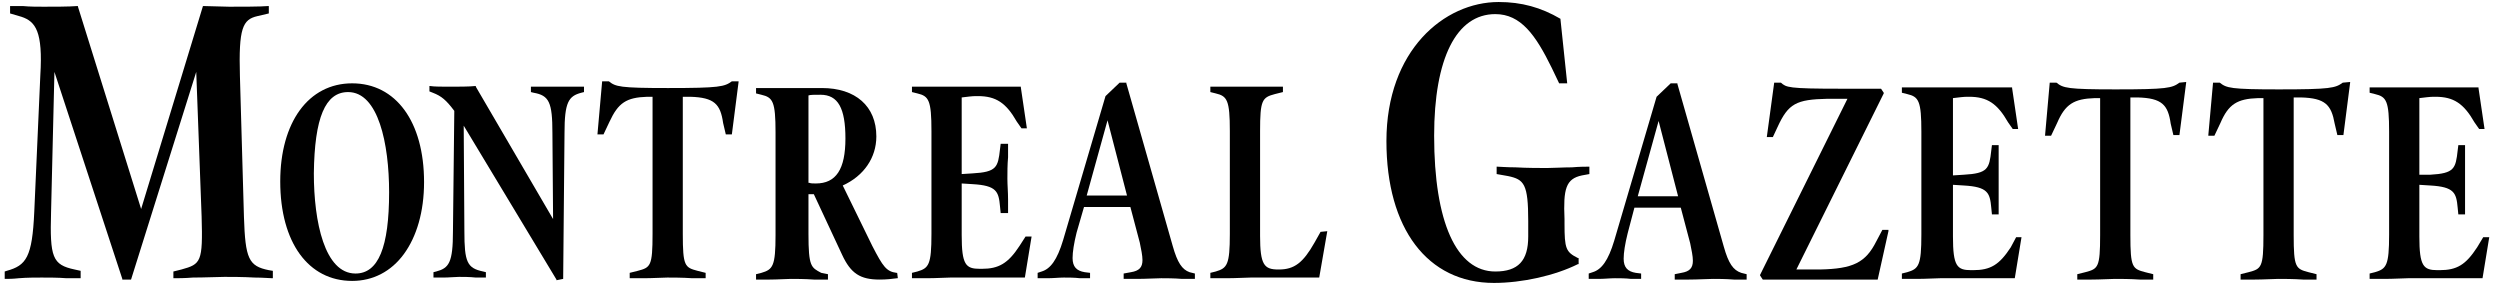
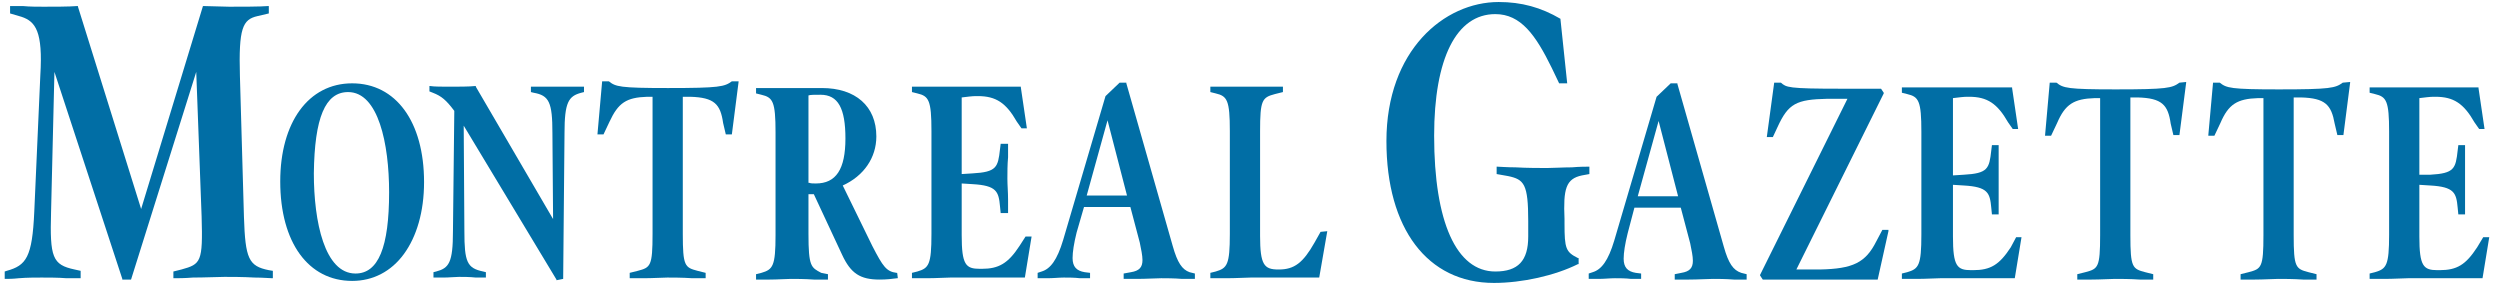
<svg xmlns="http://www.w3.org/2000/svg" version="1.1" role="img" viewBox="40 40 372 43">
-   <path d="m319.2 75.9c-1.6 3.2-3.5 4.1-8.4 4.2h-3.5l13-26.2v-0.1l-0.4-0.6h-6c-7.9 0-8.1-0.2-8.9-0.9h-1l-1.1 8.1h0.9l0.7-1.5c1.6-3.5 2.8-4.1 7.4-4.2h3l-13 26.2v0.1l0.4 0.6h17.1l1.6-7.2v-0.2h-0.9l-0.9 1.7z" />
-   <path d="m296.5 76.7-6.9-24.2v-0.1h-1l-2.1 2-6.3 21.4c-0.9 3-1.9 4.3-3.2 4.7l-0.6 0.2v0.8h0.1 1.4c0.8 0 1.7-0.1 2.4-0.1 0.6 0 1.6 0 2.4 0.1h1.4 0.1v-0.8l-0.8-0.1c-1.2-0.2-1.8-0.8-1.8-2.1 0-0.9 0.2-2.2 0.6-3.8l1-3.8h6.9l1.4 5.3c0.2 1 0.4 1.9 0.4 2.6 0 1.1-0.5 1.6-1.7 1.8l-1 0.2v0.8h0.1 2c1.3 0 2.9-0.1 3.6-0.1 0.6 0 1.9 0 3.1 0.1h1.8 0.1v-0.8l-0.8-0.2c-1.2-0.4-1.9-1.4-2.6-3.9zm-6.8-7.5h-6l3.1-11.2 2.9 11.2z" />
-   <path d="m408.6 76.8c-1.7 2.6-3 3.4-5.6 3.4h-0.3c-2.1 0-2.7-0.6-2.7-5v-7.7l1.6 0.1c3.6 0.2 3.9 1.1 4.1 3.3l0.1 1h1v-0.1-1.9-3.1-3.2-1.9-0.1h-1l-0.1 0.8c-0.3 2.7-0.5 3.4-4.1 3.6h-1.6v-11.4c0.8-0.1 1.6-0.2 2.1-0.2h0.3c2.7 0 4.2 1 5.8 3.8l0.7 1h0.8l-0.9-6.1v-0.1h-2.7-2.6-5-3.6-2.2-0.1v0.8l0.8 0.2c1.7 0.4 2.1 1 2.1 5.6v15.3c0 4.6-0.4 5.1-2.1 5.6l-0.8 0.2v0.8h0.1 2.1c1.4 0 2.9-0.1 3.5-0.1h3.1 4.6 3.4l1-6.1h-0.9l-0.9 1.5z" />
-   <path d="m275.4 66.1 1.1-0.2v-1.1h-0.1c-0.4 0-1.4 0-2.5 0.1-1.3 0-2.8 0.1-3.7 0.1-1 0-3 0-4.7-0.1-1.3 0-2.4-0.1-2.7-0.1h-0.1v1.1l1.7 0.3c2.4 0.5 3 1.2 3 6.7v2.3c0 3.6-1.5 5.2-4.9 5.2-5.8 0-9.1-7.4-9.1-20.2 0-11.5 3.3-18.1 9.1-18.1 3.8 0 6 3.1 8.4 8l1.1 2.3h1.2l-1-9.5v-0.1c-2.9-1.7-5.8-2.5-9.2-2.5-8.1 0-16.7 7.2-16.7 20.7 0 13 6.1 21.1 16 21.1 4.2 0 9.1-1.1 12.5-2.8h0.1v-0.9h-0.1c-1.8-0.9-2-1.4-2-5.1v-0.7c-0.2-4.5 0.2-6 2.6-6.5z" />
-   <path d="m388.6 52.3c-1.1 0.8-1.8 1-9.5 1-7.2 0-7.8-0.2-8.8-1h-1l-0.7 7.8v0.1h0.9l0.9-1.9c1.2-2.8 2.5-3.6 5.6-3.7h0.8v20.4c0 4.8-0.3 5-2.2 5.5l-1.2 0.3v0.8h0.1 2c1.3 0 2.9-0.1 3.5-0.1 0.7 0 2.3 0 3.7 0.1h1.9 0.1v-0.8l-1.2-0.3c-1.9-0.5-2.2-0.7-2.2-5.5v-20.5h1.1c3.6 0.1 4.5 1.1 5 3.9l0.4 1.7h0.9l1-7.8v-0.1l-1.1 0.1z" />
-   <path d="m339.2 76.8c-1.7 2.6-3 3.4-5.6 3.4h-0.3c-2.1 0-2.7-0.6-2.7-5v-7.7l1.6 0.1c3.6 0.2 3.9 1.1 4.1 3.3l0.1 1h1v-0.1-1.9-3.1-3.2-1.9-0.1h-1l-0.1 0.8c-0.3 2.7-0.5 3.4-4.1 3.6l-1.6 0.1v-11.5c0.8-0.1 1.6-0.2 2.1-0.2h0.3c2.7 0 4.2 1 5.8 3.8l0.7 1h0.8l-0.9-6.1v-0.1h-2.7-2.6-5-3.6-2.2-0.3v0.8l0.8 0.2c1.7 0.4 2.1 1 2.1 5.6v15.3c0 4.6-0.4 5.1-2.1 5.6l-0.8 0.2v0.8h0.1 2.1c1.4 0 2.9-0.1 3.5-0.1h3.1 4.6 3.4l1-6.1h-0.8l-0.8 1.5z" />
-   <path d="m364.3 52.3c-1.1 0.8-1.8 1-9.5 1-7.2 0-7.8-0.2-8.8-1h-1l-0.7 7.9h0.9l0.9-1.9c1.2-2.8 2.5-3.6 5.6-3.7h0.8v20.4c0 4.8-0.3 5-2.2 5.5l-1.2 0.3v0.8h0.1 2c1.3 0 2.9-0.1 3.5-0.1 0.7 0 2.3 0 3.7 0.1h1.9 0.1v-0.8l-1.2-0.3c-1.9-0.5-2.2-0.7-2.2-5.5v-20.5h1.1c3.6 0.1 4.5 1.1 4.9 3.9l0.4 1.7h0.9l1-7.8v-0.1l-1 0.1z" />
-   <path d="m214.5 76.6-6.9-24.2v-0.1h-1l-2.1 2-6.3 21.4c-0.9 3-1.9 4.3-3.2 4.7l-0.6 0.2v0.8h0.1 1.4c0.8 0 1.7-0.1 2.4-0.1 0.6 0 1.6 0 2.4 0.1h1.4 0.1v-0.8l-0.8-0.1c-1.2-0.2-1.8-0.8-1.8-2.1 0-0.9 0.2-2.2 0.6-3.8l1.1-3.8h6.9l1.4 5.3c0.2 1 0.4 1.9 0.4 2.6 0 1.1-0.5 1.6-1.7 1.8l-1.1 0.2v0.8h0.1 1.9c1.3 0 2.9-0.1 3.6-0.1 0.6 0 1.9 0 3.1 0.1h1.8 0.1v-0.8l-0.8-0.2c-1.1-0.4-1.8-1.4-2.5-3.9zm-6.8-7.5h-6l3.1-11.2 2.9 11.2z" />
-   <path d="m92.4 81.8c3.1 0 5.8-1.4 7.7-4s3-6.3 3-10.7c0-9-4.2-14.7-10.7-14.7s-10.7 5.8-10.7 14.6c0 9.1 4.2 14.8 10.7 14.8zm-0.6-28.1c4.5 0 6.1 7.7 6.1 14.9 0 8.2-1.6 12.1-5 12.1-4.6 0-6.2-7.7-6.2-14.9 0.1-8.3 1.7-12.1 5.1-12.1z" />
-   <path d="m144.9 81.4h0.1v-0.8l-1.2-0.3c-1.9-0.5-2.2-0.7-2.2-5.5v-20.4h1.1c3.6 0.1 4.5 1.1 4.9 3.9l0.4 1.7h0.9l1-7.8v-0.1h-1c-1.1 0.8-1.8 1-9.5 1-7.2 0-7.8-0.2-8.8-1h-1l-0.7 7.9h0.9l0.9-1.9c1.3-2.8 2.5-3.6 5.6-3.7h0.8v20.4c0 4.8-0.3 5-2.2 5.5l-1.2 0.3v0.8h0.1 2c1.3 0 2.9-0.1 3.5-0.1 0.7 0 2.3 0 3.7 0.1h1.9z" />
-   <path d="m236.5 74.5-0.9 1.6c-1.7 3-3 4-5.3 4h-0.1c-2.1 0-2.7-0.7-2.7-5v-15.6c0-4.6 0.3-5 2.2-5.5l1.2-0.3v-0.8h-0.1-2.1-3.7-3-1.8-0.1v0.8l0.8 0.2c1.7 0.4 2.1 1 2.1 5.6v15.3c0 4.6-0.4 5.1-2.1 5.6l-0.8 0.2v0.8h0.1 2.3c1.4 0 3-0.1 3.6-0.1h2.7 4.1 3.4l1.2-6.9-1 0.1z" />
-   <path d="m177.9 81.4c1.4 0 2.9-0.1 3.5-0.1h3.1 4.6 3.4l1-6.1h-0.9l-0.9 1.4c-1.7 2.6-3.1 3.4-5.6 3.4h-0.3c-2.1 0-2.7-0.6-2.7-5v-7.7l1.6 0.1c3.6 0.2 3.9 1.1 4.1 3.3l0.1 1h1.1v-0.1-1.9c0-1.1-0.1-2.2-0.1-3.1s0-2.1 0.1-3.2v-1.9-0.1h-1.1l-0.1 0.8c-0.3 2.7-0.5 3.4-4.1 3.6l-1.6 0.1v-11.4c0.8-0.1 1.6-0.2 2.1-0.2h0.3c2.7 0 4.2 1 5.8 3.8l0.7 1h0.8l-0.9-6.1v-0.1h-2.7-2.6-5-3.6-2.2-0.1v0.8l0.8 0.2c1.7 0.4 2.1 1 2.1 5.6v15.3c0 4.6-0.4 5.1-2.1 5.6l-0.8 0.2v0.8h0.1 2.1z" />
-   <path d="m107.6 56.5-0.2 17.9c0 4.7-0.6 5.5-2.5 6l-0.4 0.1v0.8h0.1 1.4c0.8 0 1.7-0.1 2.3-0.1s1.6 0 2.5 0.1h1.4 0.1v-0.8l-0.4-0.1c-2.4-0.5-2.8-1.4-2.8-6l-0.1-15.7 13.8 22.9v0.1l1-0.2 0.2-21.7c0-4.6 0.6-5.5 2.5-6l0.4-0.1v-0.8h-0.1-1.4-2.2-2.6-1.5-0.1v0.8l0.4 0.1c2.3 0.4 2.8 1.4 2.8 6l0.1 12.8-11.5-19.7v-0.1h-0.1c-0.8 0.1-2.7 0.1-3.7 0.1-1.2 0-2.4 0-3-0.1h-0.1v0.8l0.5 0.2c1.3 0.5 2 1.1 3.2 2.7z" />
-   <path d="m46.2 81.3c1 0 2.5 0 3.7 0.1h2 0.1v-1.1l-0.9-0.2c-3.3-0.7-3.7-1.8-3.5-8.6l0.5-20.8 10.1 30.8v0.1h1.3l9.7-30.9 0.8 21.5c0.2 6.8-0.1 7.1-3 7.9l-1.2 0.3v1h0.2c0.4 0 1.5 0 2.7-0.1 1.8 0 3.8-0.1 4.7-0.1s2.8 0 4.5 0.1c1.2 0 2.2 0.1 2.6 0.1h0.1v-1.1l-0.6-0.1c-3-0.6-3.5-1.7-3.7-7.9l-0.6-21c-0.2-7.1 0.4-8.4 2.6-8.9l1.7-0.4v-1.1h-0.1c-1.1 0.1-4.1 0.1-5.8 0.1-0.8 0-3-0.1-3.8-0.1h-0.1l-9.2 30.2-9.4-30.1v-0.1h-0.1c-1.2 0.1-3.6 0.1-5 0.1-0.9 0-2.1 0-3.1-0.1h-1.8-0.1v1.1l1.7 0.5c2.1 0.7 3.2 2.2 2.8 8.7l-0.9 20.3c-0.3 6.8-1.2 8-4.1 8.8l-0.3 0.1v1.1h0.1c0.4 0 1.1 0 2-0.1 1.2-0.1 2.5-0.1 3.4-0.1z" />
-   <path d="m160.3 74.8v-5.9h0.3 0.5l4.2 9c1.3 2.8 2.7 3.7 5.6 3.7 1 0 1.9-0.1 2.6-0.2h0.1l-0.1-0.8h-0.1c-1.5-0.2-2-0.9-3.6-4l-4.4-9c3.1-1.4 5-4.1 5-7.3 0-4.5-3.1-7.2-8.1-7.2h-2.5-2.2-3.1-1.9-0.1v0.8l0.8 0.2c1.7 0.4 2.1 1 2.1 5.6v15.3c0 4.6-0.4 5.1-2.1 5.6l-0.8 0.2v0.8h0.1 1.9c1.2 0 2.5-0.1 3.2-0.1 0.6 0 2.1 0 3.4 0.1h2 0.1v-0.8l-1-0.2c-1.5-0.8-1.9-0.9-1.9-5.8zm1.8-20.7c2.6 0 3.7 2 3.7 6.5 0 4.6-1.4 6.7-4.4 6.7-0.5 0-0.7 0-1-0.1h-0.1v-13c0.3-0.1 0.8-0.1 1.8-0.1z" />
+   <path fill="#016ea5" d="m319.2 75.9c-1.6 3.2-3.5 4.1-8.4 4.2h-3.5l13-26.2v-0.1l-0.4-0.6h-6c-7.9 0-8.1-0.2-8.9-0.9h-1l-1.1 8.1h0.9l0.7-1.5c1.6-3.5 2.8-4.1 7.4-4.2h3l-13 26.2v0.1l0.4 0.6h17.1l1.6-7.2v-0.2h-0.9l-0.9 1.7z" />
+   <path fill="#016ea5" d="m296.5 76.7-6.9-24.2v-0.1h-1l-2.1 2-6.3 21.4c-0.9 3-1.9 4.3-3.2 4.7l-0.6 0.2v0.8h0.1 1.4c0.8 0 1.7-0.1 2.4-0.1 0.6 0 1.6 0 2.4 0.1h1.4 0.1v-0.8l-0.8-0.1c-1.2-0.2-1.8-0.8-1.8-2.1 0-0.9 0.2-2.2 0.6-3.8l1-3.8h6.9l1.4 5.3c0.2 1 0.4 1.9 0.4 2.6 0 1.1-0.5 1.6-1.7 1.8l-1 0.2v0.8h0.1 2c1.3 0 2.9-0.1 3.6-0.1 0.6 0 1.9 0 3.1 0.1h1.8 0.1v-0.8l-0.8-0.2c-1.2-0.4-1.9-1.4-2.6-3.9zm-6.8-7.5h-6l3.1-11.2 2.9 11.2z" />
+   <path fill="#016ea5" d="m408.6 76.8c-1.7 2.6-3 3.4-5.6 3.4h-0.3c-2.1 0-2.7-0.6-2.7-5v-7.7l1.6 0.1c3.6 0.2 3.9 1.1 4.1 3.3l0.1 1h1v-0.1-1.9-3.1-3.2-1.9-0.1h-1l-0.1 0.8c-0.3 2.7-0.5 3.4-4.1 3.6h-1.6v-11.4c0.8-0.1 1.6-0.2 2.1-0.2h0.3c2.7 0 4.2 1 5.8 3.8l0.7 1h0.8l-0.9-6.1v-0.1h-2.7-2.6-5-3.6-2.2-0.1v0.8l0.8 0.2c1.7 0.4 2.1 1 2.1 5.6v15.3c0 4.6-0.4 5.1-2.1 5.6l-0.8 0.2v0.8h0.1 2.1c1.4 0 2.9-0.1 3.5-0.1h3.1 4.6 3.4l1-6.1h-0.9l-0.9 1.5z" />
+   <path fill="#016ea5" d="m275.4 66.1 1.1-0.2v-1.1h-0.1c-0.4 0-1.4 0-2.5 0.1-1.3 0-2.8 0.1-3.7 0.1-1 0-3 0-4.7-0.1-1.3 0-2.4-0.1-2.7-0.1h-0.1v1.1l1.7 0.3c2.4 0.5 3 1.2 3 6.7v2.3c0 3.6-1.5 5.2-4.9 5.2-5.8 0-9.1-7.4-9.1-20.2 0-11.5 3.3-18.1 9.1-18.1 3.8 0 6 3.1 8.4 8l1.1 2.3h1.2l-1-9.5v-0.1c-2.9-1.7-5.8-2.5-9.2-2.5-8.1 0-16.7 7.2-16.7 20.7 0 13 6.1 21.1 16 21.1 4.2 0 9.1-1.1 12.5-2.8h0.1v-0.9h-0.1c-1.8-0.9-2-1.4-2-5.1v-0.7c-0.2-4.5 0.2-6 2.6-6.5z" />
+   <path fill="#016ea5" d="m388.6 52.3c-1.1 0.8-1.8 1-9.5 1-7.2 0-7.8-0.2-8.8-1h-1l-0.7 7.8v0.1h0.9l0.9-1.9c1.2-2.8 2.5-3.6 5.6-3.7h0.8v20.4c0 4.8-0.3 5-2.2 5.5l-1.2 0.3v0.8h0.1 2c1.3 0 2.9-0.1 3.5-0.1 0.7 0 2.3 0 3.7 0.1h1.9 0.1v-0.8l-1.2-0.3c-1.9-0.5-2.2-0.7-2.2-5.5v-20.5h1.1c3.6 0.1 4.5 1.1 5 3.9l0.4 1.7h0.9l1-7.8v-0.1l-1.1 0.1z" />
+   <path fill="#016ea5" d="m339.2 76.8c-1.7 2.6-3 3.4-5.6 3.4h-0.3c-2.1 0-2.7-0.6-2.7-5v-7.7l1.6 0.1c3.6 0.2 3.9 1.1 4.1 3.3l0.1 1h1v-0.1-1.9-3.1-3.2-1.9-0.1h-1l-0.1 0.8c-0.3 2.7-0.5 3.4-4.1 3.6l-1.6 0.1v-11.5c0.8-0.1 1.6-0.2 2.1-0.2h0.3c2.7 0 4.2 1 5.8 3.8l0.7 1h0.8l-0.9-6.1v-0.1h-2.7-2.6-5-3.6-2.2-0.3v0.8l0.8 0.2c1.7 0.4 2.1 1 2.1 5.6v15.3c0 4.6-0.4 5.1-2.1 5.6l-0.8 0.2v0.8h0.1 2.1c1.4 0 2.9-0.1 3.5-0.1h3.1 4.6 3.4l1-6.1h-0.8l-0.8 1.5z" />
+   <path fill="#016ea5" d="m364.3 52.3c-1.1 0.8-1.8 1-9.5 1-7.2 0-7.8-0.2-8.8-1h-1l-0.7 7.9h0.9l0.9-1.9c1.2-2.8 2.5-3.6 5.6-3.7h0.8v20.4c0 4.8-0.3 5-2.2 5.5l-1.2 0.3v0.8h0.1 2c1.3 0 2.9-0.1 3.5-0.1 0.7 0 2.3 0 3.7 0.1h1.9 0.1v-0.8l-1.2-0.3c-1.9-0.5-2.2-0.7-2.2-5.5v-20.5h1.1c3.6 0.1 4.5 1.1 4.9 3.9l0.4 1.7h0.9l1-7.8v-0.1l-1 0.1z" />
+   <path fill="#016ea5" d="m214.5 76.6-6.9-24.2v-0.1h-1l-2.1 2-6.3 21.4c-0.9 3-1.9 4.3-3.2 4.7l-0.6 0.2v0.8h0.1 1.4c0.8 0 1.7-0.1 2.4-0.1 0.6 0 1.6 0 2.4 0.1h1.4 0.1v-0.8l-0.8-0.1c-1.2-0.2-1.8-0.8-1.8-2.1 0-0.9 0.2-2.2 0.6-3.8l1.1-3.8h6.9l1.4 5.3c0.2 1 0.4 1.9 0.4 2.6 0 1.1-0.5 1.6-1.7 1.8l-1.1 0.2v0.8h0.1 1.9c1.3 0 2.9-0.1 3.6-0.1 0.6 0 1.9 0 3.1 0.1h1.8 0.1v-0.8l-0.8-0.2c-1.1-0.4-1.8-1.4-2.5-3.9zm-6.8-7.5h-6l3.1-11.2 2.9 11.2z" />
+   <path fill="#016ea5" d="m92.4 81.8c3.1 0 5.8-1.4 7.7-4s3-6.3 3-10.7c0-9-4.2-14.7-10.7-14.7s-10.7 5.8-10.7 14.6c0 9.1 4.2 14.8 10.7 14.8zm-0.6-28.1c4.5 0 6.1 7.7 6.1 14.9 0 8.2-1.6 12.1-5 12.1-4.6 0-6.2-7.7-6.2-14.9 0.1-8.3 1.7-12.1 5.1-12.1z" />
+   <path fill="#016ea5" d="m144.9 81.4h0.1v-0.8l-1.2-0.3c-1.9-0.5-2.2-0.7-2.2-5.5v-20.4h1.1c3.6 0.1 4.5 1.1 4.9 3.9l0.4 1.7h0.9l1-7.8v-0.1h-1c-1.1 0.8-1.8 1-9.5 1-7.2 0-7.8-0.2-8.8-1h-1l-0.7 7.9h0.9l0.9-1.9c1.3-2.8 2.5-3.6 5.6-3.7h0.8v20.4c0 4.8-0.3 5-2.2 5.5l-1.2 0.3v0.8h0.1 2c1.3 0 2.9-0.1 3.5-0.1 0.7 0 2.3 0 3.7 0.1h1.9z" />
+   <path fill="#016ea5" d="m236.5 74.5-0.9 1.6c-1.7 3-3 4-5.3 4h-0.1c-2.1 0-2.7-0.7-2.7-5v-15.6c0-4.6 0.3-5 2.2-5.5l1.2-0.3v-0.8h-0.1-2.1-3.7-3-1.8-0.1v0.8l0.8 0.2c1.7 0.4 2.1 1 2.1 5.6v15.3c0 4.6-0.4 5.1-2.1 5.6l-0.8 0.2v0.8h0.1 2.3c1.4 0 3-0.1 3.6-0.1h2.7 4.1 3.4l1.2-6.9-1 0.1z" />
+   <path fill="#016ea5" d="m177.9 81.4c1.4 0 2.9-0.1 3.5-0.1h3.1 4.6 3.4l1-6.1h-0.9l-0.9 1.4c-1.7 2.6-3.1 3.4-5.6 3.4h-0.3c-2.1 0-2.7-0.6-2.7-5v-7.7l1.6 0.1c3.6 0.2 3.9 1.1 4.1 3.3l0.1 1h1.1v-0.1-1.9c0-1.1-0.1-2.2-0.1-3.1s0-2.1 0.1-3.2v-1.9-0.1h-1.1l-0.1 0.8c-0.3 2.7-0.5 3.4-4.1 3.6l-1.6 0.1v-11.4c0.8-0.1 1.6-0.2 2.1-0.2h0.3c2.7 0 4.2 1 5.8 3.8l0.7 1h0.8l-0.9-6.1v-0.1h-2.7-2.6-5-3.6-2.2-0.1v0.8l0.8 0.2c1.7 0.4 2.1 1 2.1 5.6v15.3c0 4.6-0.4 5.1-2.1 5.6l-0.8 0.2v0.8h0.1 2.1z" />
+   <path fill="#016ea5" d="m107.6 56.5-0.2 17.9c0 4.7-0.6 5.5-2.5 6l-0.4 0.1v0.8h0.1 1.4c0.8 0 1.7-0.1 2.3-0.1s1.6 0 2.5 0.1h1.4 0.1v-0.8l-0.4-0.1c-2.4-0.5-2.8-1.4-2.8-6l-0.1-15.7 13.8 22.9v0.1l1-0.2 0.2-21.7c0-4.6 0.6-5.5 2.5-6l0.4-0.1v-0.8h-0.1-1.4-2.2-2.6-1.5-0.1v0.8l0.4 0.1c2.3 0.4 2.8 1.4 2.8 6l0.1 12.8-11.5-19.7v-0.1h-0.1c-0.8 0.1-2.7 0.1-3.7 0.1-1.2 0-2.4 0-3-0.1h-0.1v0.8l0.5 0.2c1.3 0.5 2 1.1 3.2 2.7z" />
+   <path fill="#016ea5" d="m46.2 81.3c1 0 2.5 0 3.7 0.1h2 0.1v-1.1l-0.9-0.2c-3.3-0.7-3.7-1.8-3.5-8.6l0.5-20.8 10.1 30.8v0.1h1.3l9.7-30.9 0.8 21.5c0.2 6.8-0.1 7.1-3 7.9l-1.2 0.3v1h0.2c0.4 0 1.5 0 2.7-0.1 1.8 0 3.8-0.1 4.7-0.1s2.8 0 4.5 0.1c1.2 0 2.2 0.1 2.6 0.1h0.1v-1.1l-0.6-0.1c-3-0.6-3.5-1.7-3.7-7.9l-0.6-21c-0.2-7.1 0.4-8.4 2.6-8.9l1.7-0.4v-1.1h-0.1c-1.1 0.1-4.1 0.1-5.8 0.1-0.8 0-3-0.1-3.8-0.1h-0.1l-9.2 30.2-9.4-30.1v-0.1h-0.1c-1.2 0.1-3.6 0.1-5 0.1-0.9 0-2.1 0-3.1-0.1h-1.8-0.1v1.1l1.7 0.5c2.1 0.7 3.2 2.2 2.8 8.7l-0.9 20.3c-0.3 6.8-1.2 8-4.1 8.8l-0.3 0.1v1.1h0.1c0.4 0 1.1 0 2-0.1 1.2-0.1 2.5-0.1 3.4-0.1z" />
+   <path fill="#016ea5" d="m160.3 74.8v-5.9h0.3 0.5l4.2 9c1.3 2.8 2.7 3.7 5.6 3.7 1 0 1.9-0.1 2.6-0.2h0.1l-0.1-0.8h-0.1c-1.5-0.2-2-0.9-3.6-4l-4.4-9c3.1-1.4 5-4.1 5-7.3 0-4.5-3.1-7.2-8.1-7.2h-2.5-2.2-3.1-1.9-0.1v0.8l0.8 0.2c1.7 0.4 2.1 1 2.1 5.6v15.3c0 4.6-0.4 5.1-2.1 5.6l-0.8 0.2v0.8h0.1 1.9c1.2 0 2.5-0.1 3.2-0.1 0.6 0 2.1 0 3.4 0.1h2 0.1v-0.8l-1-0.2c-1.5-0.8-1.9-0.9-1.9-5.8zm1.8-20.7c2.6 0 3.7 2 3.7 6.5 0 4.6-1.4 6.7-4.4 6.7-0.5 0-0.7 0-1-0.1h-0.1v-13c0.3-0.1 0.8-0.1 1.8-0.1z" />
</svg>
